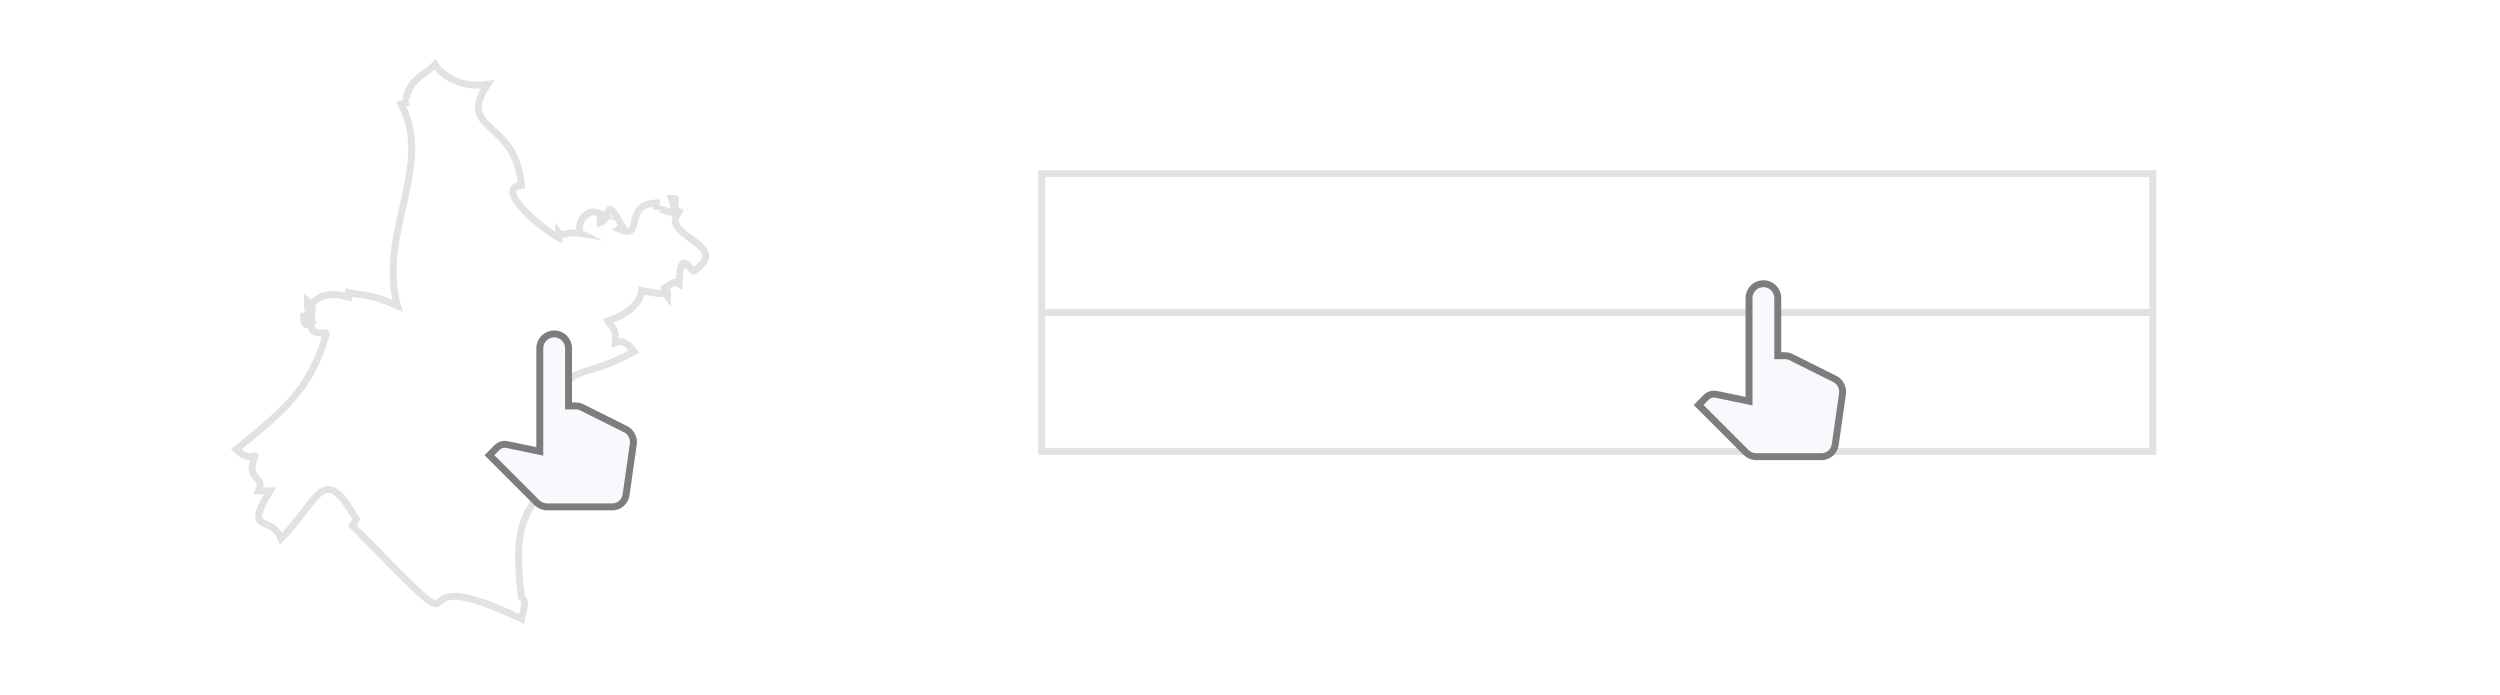
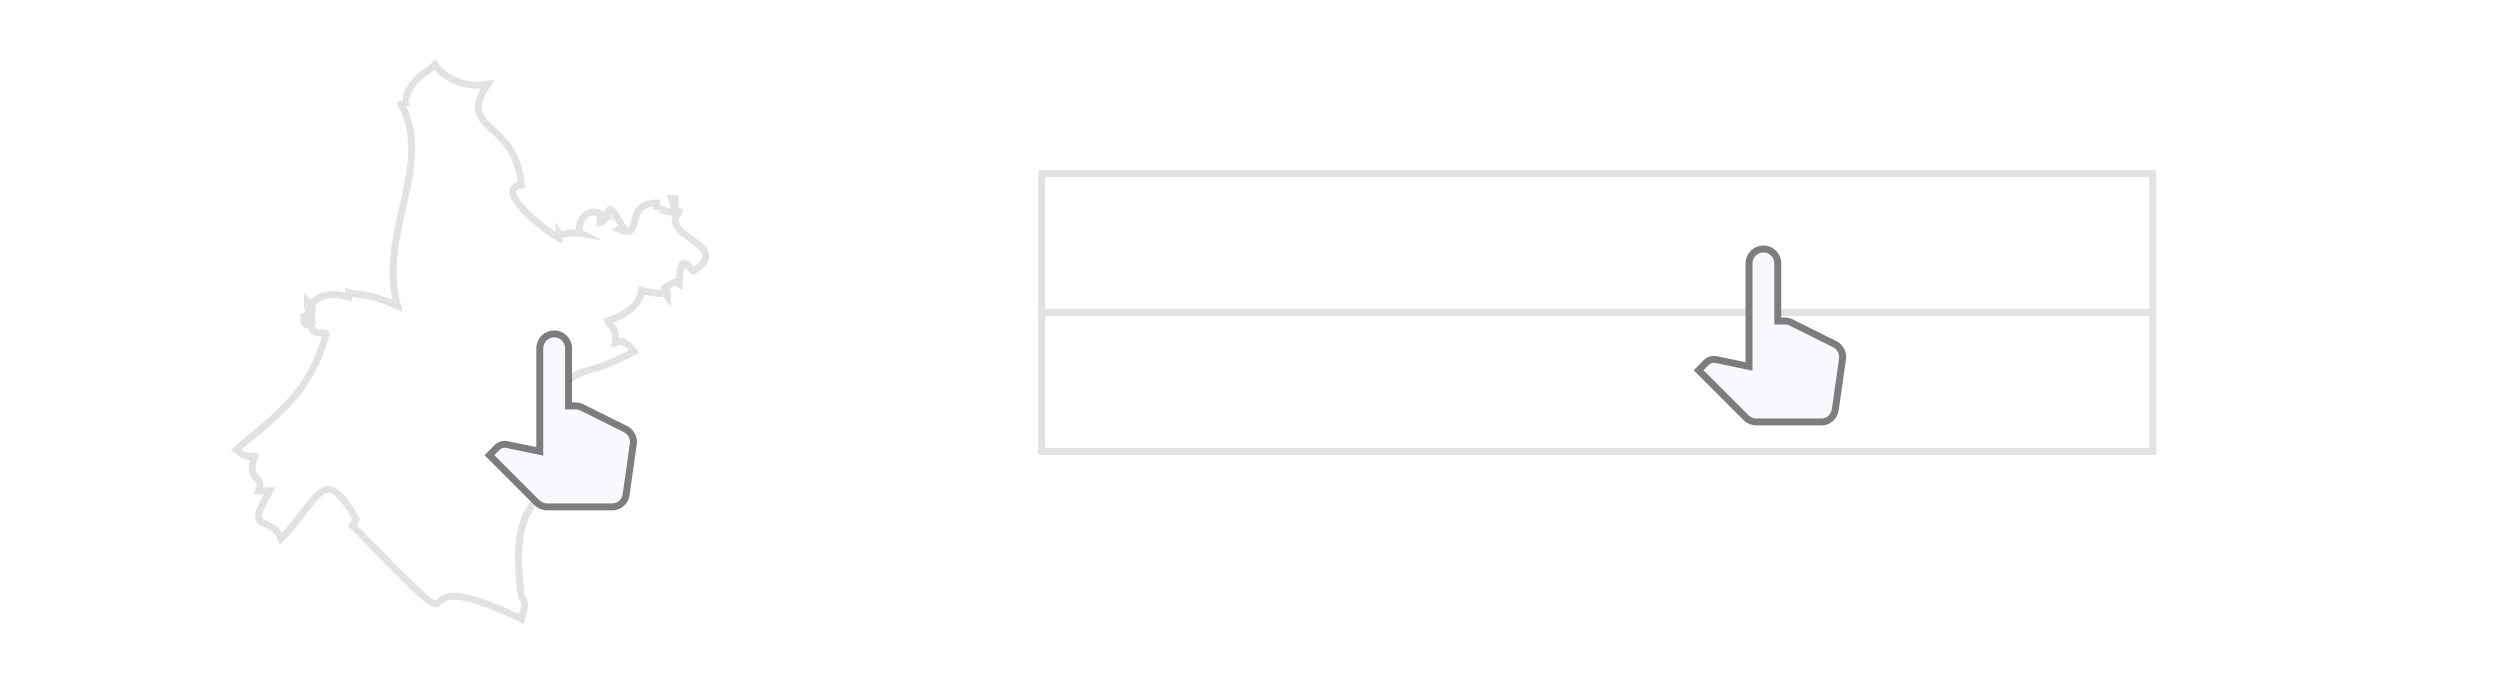
<svg xmlns="http://www.w3.org/2000/svg" xmlns:xlink="http://www.w3.org/1999/xlink" version="1.1" id="Layer_1" x="0px" y="0px" viewBox="0 0 360 100" enable-background="new 0 0 360 100" xml:space="preserve">
-   <animateMotion xlink:href="#mouse" path="M0,0 L40,20" dur="1.8s" begin="0s" repeatCount="indefinite">
+   <animateMotion xlink:href="#mouse" path="M0,0 L40,25" dur="1.8s" begin="0s" repeatCount="indefinite">
	</animateMotion>
  <path id="cityID-4201" fill="none" stroke="#E2E2E2" stroke-miterlimit="10" d="M61.56,10.25l1.08-0.95c0.61,1,3.19,3.53,7.57,2.85  c-4.59,6.89,4.11,4.97,4.87,14.54c-3.85,0.31,2.18,5.74,5.4,7.57v-0.63c0.39,0.57,0.86-0.38,3.25,0c-0.91-0.46,0.3-4.58,3.24-2.52  h-0.54v0.94c1.8-0.54,0.4-4.36,3.24,0.63l-0.54,0.32c3.72,1.67,0.53-3.64,5.41-3.78v0.95c0.13-0.83,3.62,2.22,2.16-1.58h0.54  c0.28,0.14-0.65,1.33,0.54,1.89l-0.54,0.94c-0.44,3.01,7.86,4.11,2.7,7.57c-0.18,0.7-2.02-3.95-2.16,1.89  c-0.59-0.38-0.68-0.32-2.16,0.63c-0.2,0.11,0.62-0.07,0.54,1.26c-0.73-0.97-0.26-0.08-3.78-0.95c-0.05,1.45-1.51,3.32-4.86,4.4  c0.23,0.68,1.36,0.9,1.08,3.15c0.73-0.23,1.31-0.55,2.71,1.25c-9.19,5-7.85,0.08-13.52,10.67c2.71,14.75-4.93,7.36-2.7,24.72  c0.65,0.69,0.57,0.81,0,3.12c-20.74-9.98-3.09,8.23-24.33-13.43l0.54-0.94c-4.79-8.41-5.33-2.76-10.82,2.81  c-1.39-3.57-5.49-0.49-1.62-6.88h-1.62c1.02-2.3-1.93-1.24-0.54-5.01c0.17-0.27-0.83,0.78-2.7-0.94  c6.08-5.07,10.63-8.23,12.98-16.63c-0.02-0.6-2.29,0.64-2.17-1.57c-0.02,0.05-1.13,0.89-1.08-0.94l1.08,0.31  c-0.18-0.48-1.04-0.24,0-1.88h-0.54v-0.63c1.16,1.12,0.89-1.99,5.94-0.63v-0.63c2.11,0.48,2.89,0.06,7.03,1.89  c-2.88-10.35,5.24-20.12,0.54-29.02l1.08-0.32C58.15,14.78,58.37,12.17,61.56,10.25z" />
  <circle cx="79.89" cy="49.94" stroke="#881719" fill="none">
    <animate attributeName="opacity" attributeType="XML" values="0; .8; .8; .8; 0.4; 0" begin="0s" dur=".9s" repeatCount="indefinite" />
    <animate attributeName="stroke-width" attributeType="XML" values="0; 1.5; 2; 1.5; 0.8; 0" begin="0s" dur=".9s" repeatCount="indefinite" />
    <animate attributeName="r" attributeType="XML" from="0" to="12" begin="0s" dur=".9s" repeatCount="indefinite" />
  </circle>
  <circle cx="79.89" cy="49.94" stroke="#881719" fill="none">
    <animate attributeName="opacity" attributeType="XML" values="0; 0; .8; 0.56; 0" begin="0s" dur=".9s" repeatCount="indefinite" />
    <animate attributeName="stroke-width" attributeType="XML" values="0; 0; 3; 4.5; 4.5" begin="0s" dur=".9s" repeatCount="indefinite" />
    <animate attributeName="r" attributeType="XML" values="0; 0; 1.4; 2; 2.1" begin="0s" dur=".9s" repeatCount="indefinite" />
  </circle>
  <path fill="#F8F9FC" stroke="#7D7D7D" stroke-miterlimit="10" d="M89.94,61.73l-6.28-3.13c-0.24-0.1-0.48-0.15-0.75-0.15h-1.04v-8.3  c0-1.15-0.93-2.07-2.07-2.07s-2.07,0.93-2.07,2.07V65l-4.74-0.99c-0.1-0.02-0.21-0.03-0.32-0.03c-0.43,0-0.82,0.18-1.1,0.46  l-1.09,1.11l6.83,6.83c0.38,0.37,0.9,0.61,1.47,0.61h9.4c1.04,0,1.84-0.77,1.98-1.77l1.04-7.29c0.01-0.1,0.02-0.19,0.02-0.28  C91.21,62.78,90.68,62.04,89.94,61.73z" />
  <rect x="150" y="25" fill="none" stroke="#E2E2E2" stroke-miterlimit="10" width="160" height="20" />
  <rect x="150" y="45" fill="none" stroke="#E2E2E2" stroke-miterlimit="10" width="160" height="20" />
-   <rect x="253.68" y="42.23" fill="#88181A20" stroke="#88181A" stroke-miterlimit="10">
+   <rect x="253.68" y="37.23" fill="#88181A20" stroke="#88181A" stroke-miterlimit="10">
    <animate attributeName="width" attributeType="XML" values="0; 40" begin="0s" dur="1.8s" repeatCount="indefinite" />
-     <animate attributeName="height" attributeType="XML" values="0; 20" begin="0s" dur="1.8s" repeatCount="indefinite" />
-     <animate attributeName="opacity" attributeType="XML" values="0; 1; 1; 1; 1; 0" begin="0s" dur="1.8s" repeatCount="indefinite" />
+     <animate attributeName="height" attributeType="XML" values="0; 25" begin="0s" dur="1.8s" repeatCount="indefinite" />
+     <animate attributeName="opacity" attributeType="XML" values="0; 1; 1; 1; 1; 1; 0" begin="0s" dur="1.8s" repeatCount="indefinite" />
  </rect>
-   <g transform="translate(-40,-20)">
+   <g transform="translate(-40,-25)">
    <path id="mouse" fill="#F8F9FC" stroke="#7D7D7D" stroke-miterlimit="10" d="M304.07,74.5l-6.28-3.13c-0.24-0.1-0.48-0.15-0.75-0.15h-1.04v-8.3  c0-1.15-0.93-2.07-2.07-2.07c-1.15,0-2.07,0.93-2.07,2.07v14.85l-4.74-0.99c-0.1-0.02-0.21-0.03-0.33-0.03  c-0.43,0-0.82,0.18-1.1,0.46l-1.09,1.11l6.83,6.83c0.38,0.37,0.9,0.61,1.47,0.61h9.4c1.04,0,1.84-0.77,1.98-1.77l1.04-7.29  c0.01-0.1,0.02-0.19,0.02-0.28C305.34,75.55,304.81,74.81,304.07,74.5z">
-       <animate attributeName="opacity" attributeType="XML" values="0; 1; 1; 1; 1; 0" begin="0s" dur="1.8s" repeatCount="indefinite" />
+       <animate attributeName="opacity" attributeType="XML" values="0; 1; 1; 1; 1; 1; 0" begin="0s" dur="1.8s" repeatCount="indefinite" />
    </path>
  </g>
</svg>
